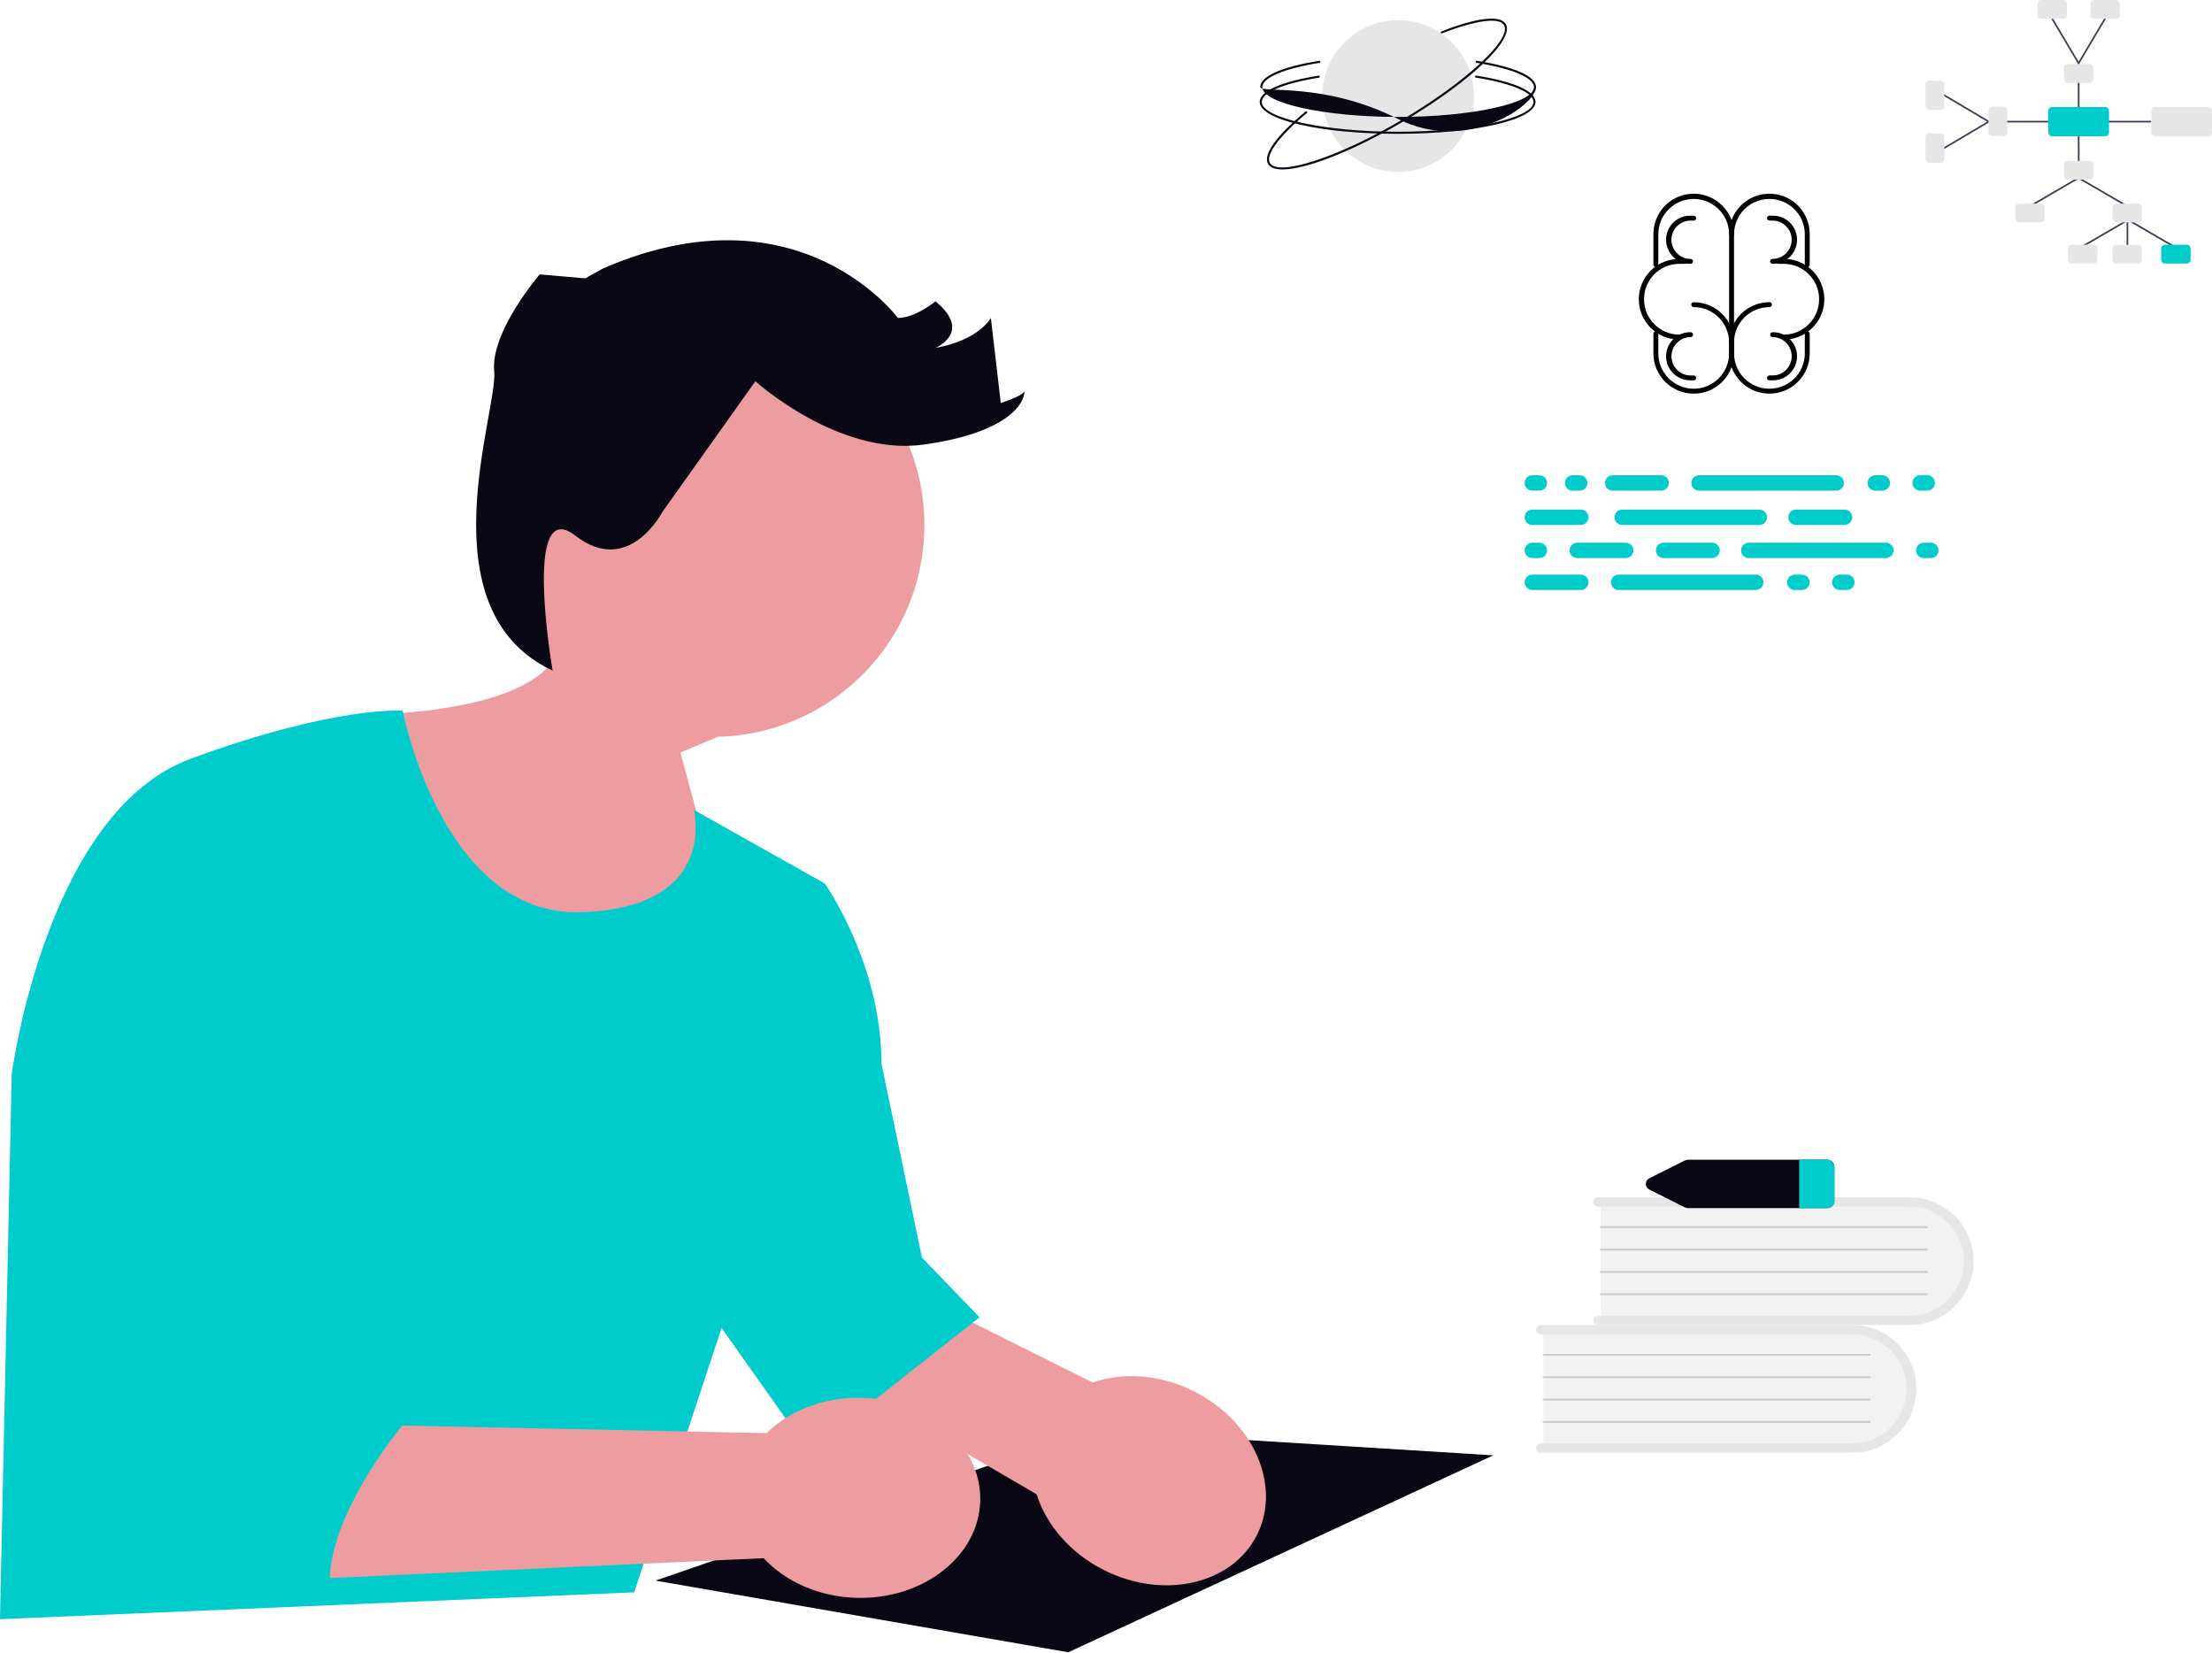
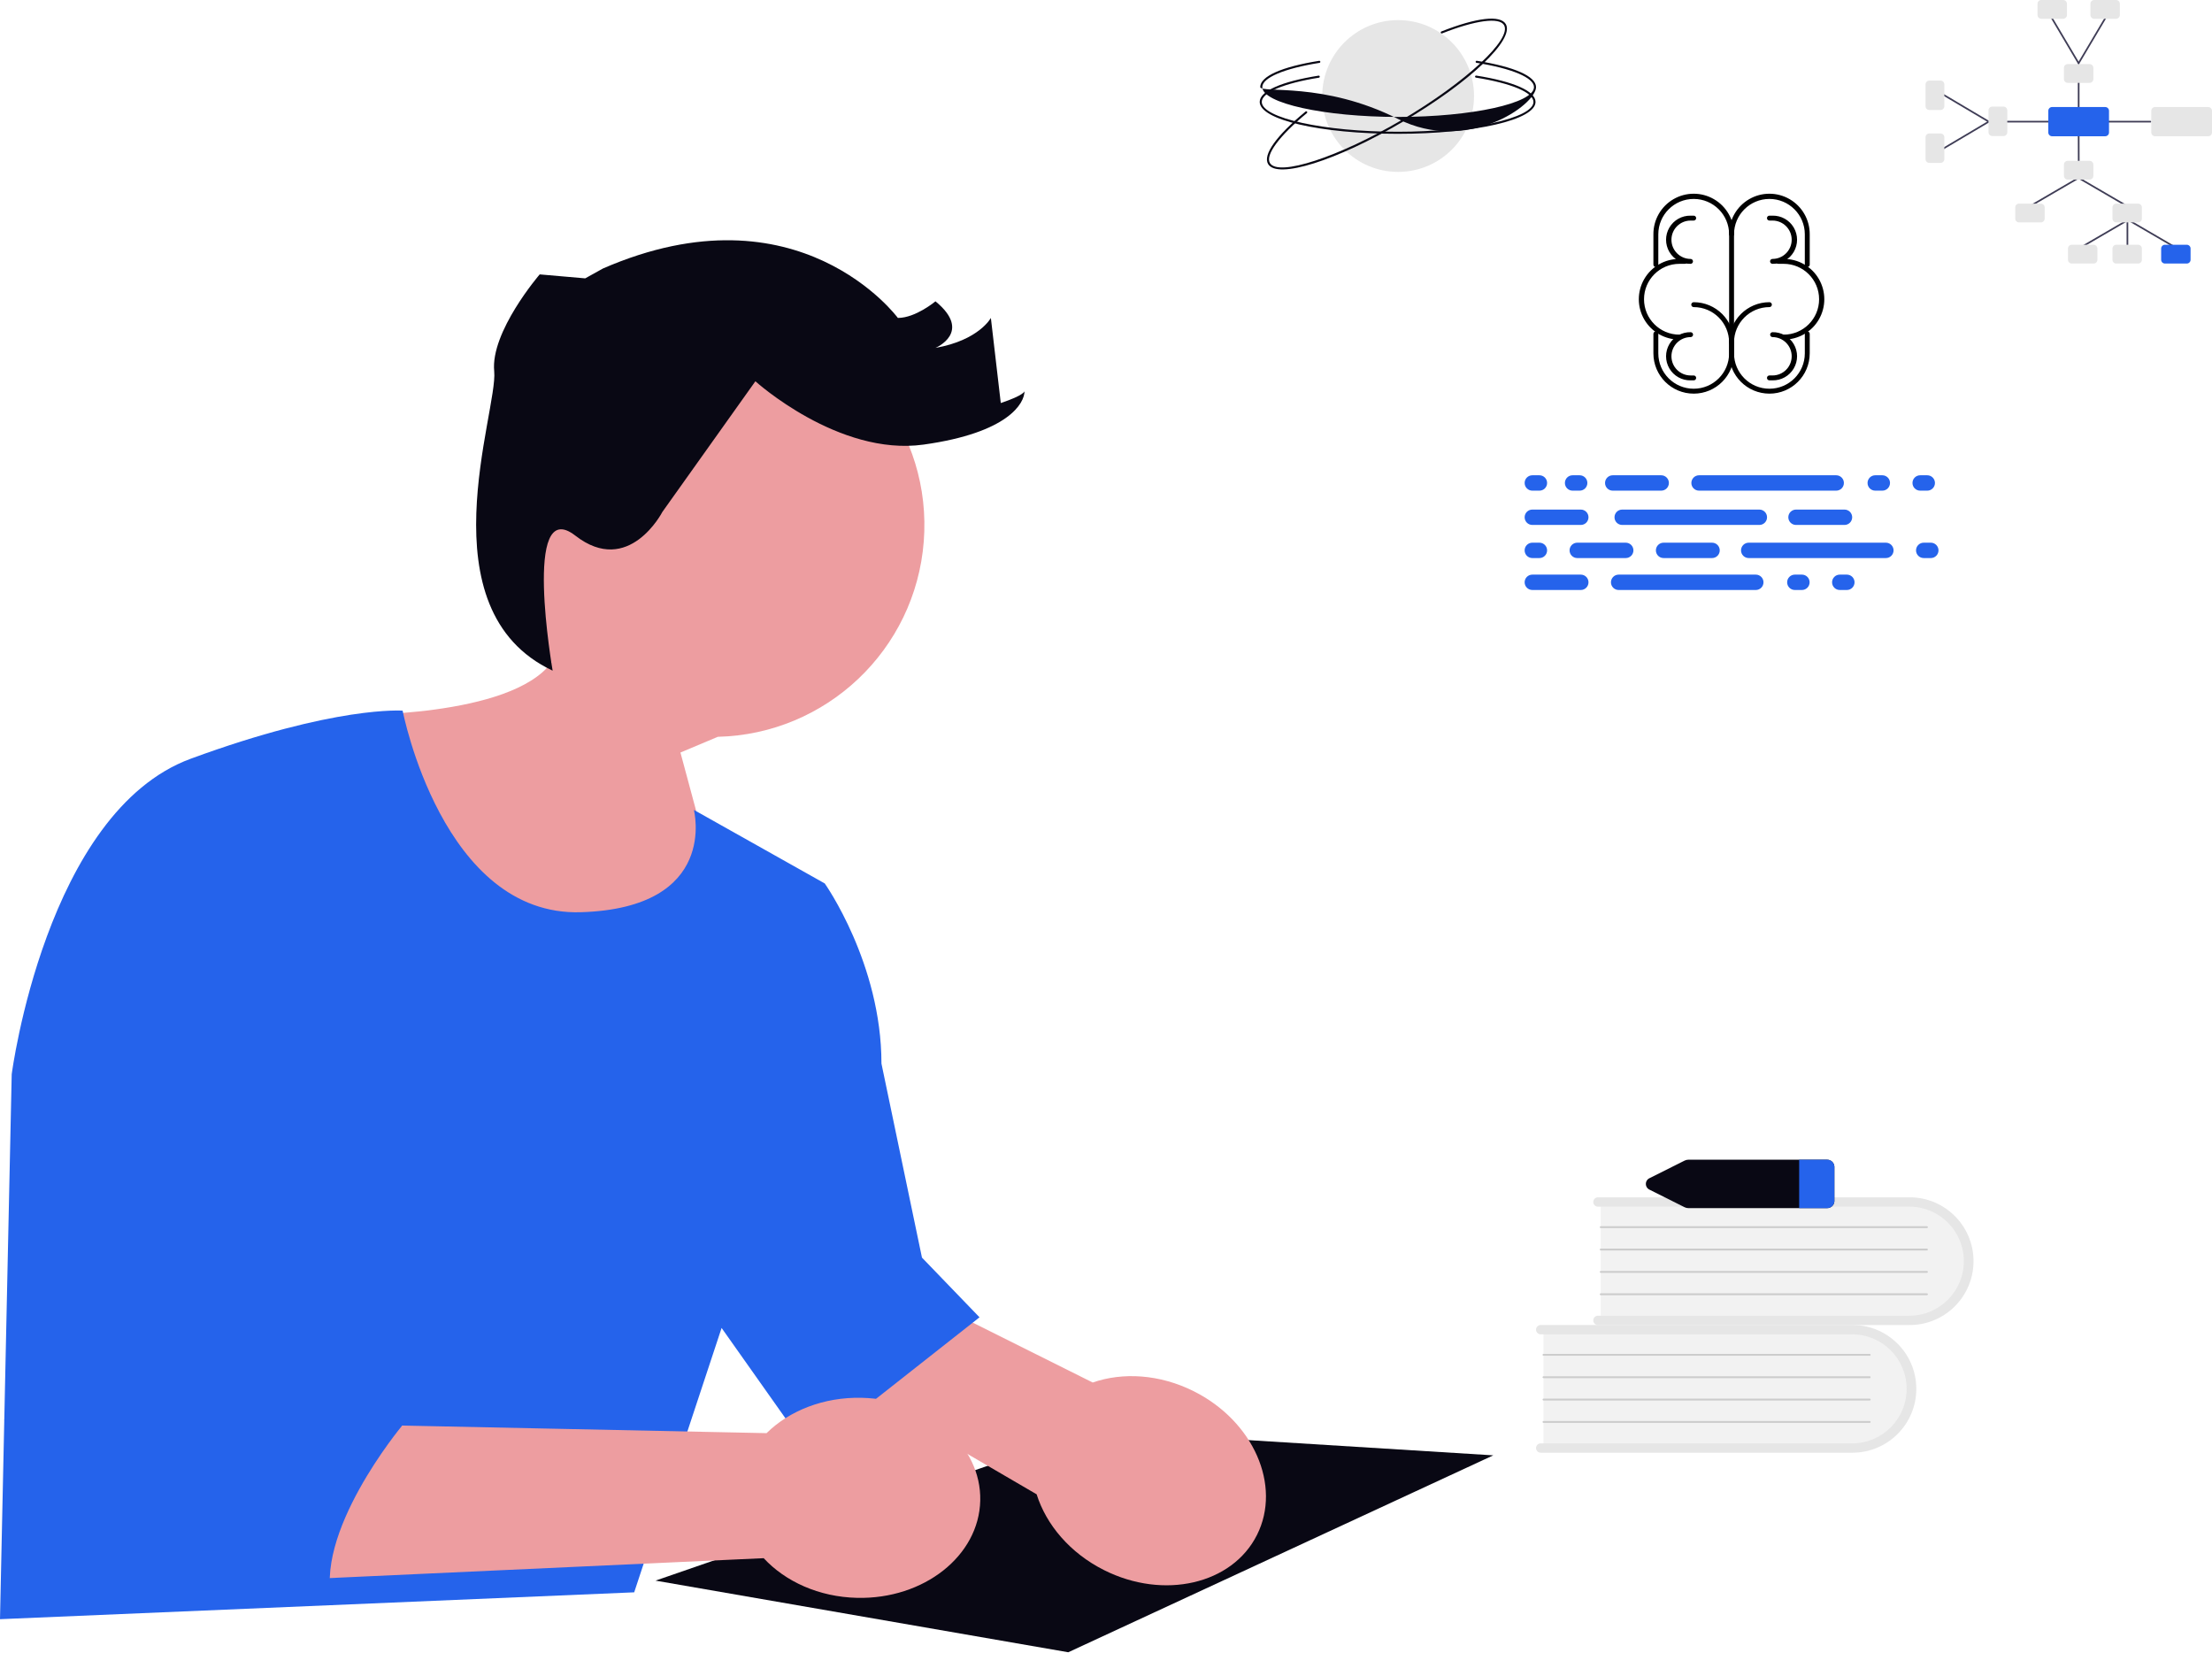
<svg xmlns="http://www.w3.org/2000/svg" width="960" height="716.992" viewBox="0 0 960 716.992" role="img" artist="Katerina Limpitsouni" source="https://undraw.co/">
  <g transform="translate(-751.591 -292.704)">
    <g transform="translate(1298.303 300.795)">
      <ellipse cx="32.935" cy="32.935" rx="32.935" ry="32.935" transform="translate(27.139 0.636)" fill="#e6e6e6" />
      <path d="M618.782,211.418c-33.562,0-59.851-6.087-59.851-13.852,0-4.655,9.316-8.808,25.559-11.392a.447.447,0,0,1,.148.881h-.007c-15.3,2.435-24.805,6.462-24.806,10.51,0,7.021,27,12.955,58.957,12.958s58.959-5.926,58.96-12.948c0-4.065-9.565-8.1-24.962-10.54a.447.447,0,1,1,.135-.883h0c16.343,2.586,25.717,6.749,25.716,11.423C678.635,205.341,652.344,211.421,618.782,211.418Z" transform="translate(-558.932 -161.439)" fill="#090814" />
      <path d="M625.055,175.485c-28.921,17.029-54.661,25.128-58.6,18.437-2.362-4.011,3.558-12.317,16.242-22.787a.447.447,0,1,1,.574.684h0l0,0c-11.948,9.863-18.094,18.157-16.04,21.645,3.563,6.05,29.838-2.538,57.378-18.754s47.8-35.027,44.233-41.077c-2.062-3.5-12.354-2.129-26.858,3.586a.447.447,0,1,1-.332-.83h0c15.395-6.066,25.584-7.235,27.955-3.208C673.544,139.876,653.975,158.456,625.055,175.485Z" transform="translate(-562.812 -130.827)" fill="#090814" />
      <path d="M619.28,197.021c-32.354-16.343-59.486-11.033-59.851-13.852,0-4.655,9.316-8.808,25.559-11.392a.447.447,0,1,1,.148.881h-.007c-15.3,2.435-24.805,6.462-24.806,10.51,0,7.021,27,12.955,58.957,12.958s58.959-5.926,58.96-12.948c0-4.065-9.565-8.1-24.962-10.54a.447.447,0,0,1,.135-.883h0c16.343,2.586,25.717,6.749,25.716,11.423C679.132,190.944,649.237,212.153,619.28,197.021Z" transform="translate(-559.207 -153.472)" fill="#090814" />
    </g>
    <g transform="translate(1418.229 795.948)">
      <path d="M400.974,371.855v52.583H532.715a26.308,26.308,0,0,0,1.829-52.583q-.914-.032-1.829,0Z" transform="translate(-397.738 -298.907)" fill="#f2f2f2" />
      <path d="M398.877,424.344a2.023,2.023,0,0,0,2.022,2.022H536.2a27.707,27.707,0,1,0,0-55.415H400.9a2.022,2.022,0,1,0,0,4.045H536.2a23.663,23.663,0,0,1,0,47.325H400.9A2.023,2.023,0,0,0,398.877,424.344Z" transform="translate(-398.877 -299.218)" fill="#e6e6e6" />
      <path d="M413.961,381.05H555.532a.4.4,0,1,0,.007-.809H413.961a.4.4,0,0,0,0,.809Z" transform="translate(-410.726 -295.968)" fill="#ccc" />
      <path d="M413.961,388.241H555.532a.4.4,0,1,0,.007-.809H413.961a.4.4,0,0,0,0,.809Z" transform="translate(-410.726 -293.452)" fill="#ccc" />
      <path d="M413.961,395.433H555.532a.4.4,0,1,0,.007-.809H413.961a.4.4,0,0,0,0,.809Z" transform="translate(-410.726 -290.936)" fill="#ccc" />
      <path d="M413.961,402.625H555.532a.4.4,0,1,0,.007-.809H413.961a.4.4,0,0,0,0,.809Z" transform="translate(-410.726 -288.42)" fill="#ccc" />
      <path d="M382.576,330.813V383.4H514.318a26.308,26.308,0,0,0,1.829-52.583q-.914-.032-1.829,0Z" transform="translate(-354.507 -313.266)" fill="#f2f2f2" />
      <path d="M380.479,383.3a2.023,2.023,0,0,0,2.022,2.022H517.8a27.707,27.707,0,1,0,0-55.415H382.5a2.022,2.022,0,0,0,0,4.045H517.8a23.663,23.663,0,0,1,0,47.325H382.5A2.023,2.023,0,0,0,380.479,383.3Z" transform="translate(-355.645 -313.576)" fill="#e6e6e6" />
      <path d="M395.563,340.009H537.134a.4.4,0,0,0,.008-.809H395.563a.4.4,0,1,0,0,.809Z" transform="translate(-367.493 -310.327)" fill="#ccc" />
      <path d="M395.563,347.2H537.134a.4.4,0,1,0,.008-.809H395.563a.4.4,0,1,0,0,.809Z" transform="translate(-367.493 -307.811)" fill="#ccc" />
      <path d="M395.563,354.392H537.134a.4.4,0,0,0,.008-.809H395.563a.4.4,0,0,0,0,.809Z" transform="translate(-367.493 -305.295)" fill="#ccc" />
      <path d="M395.563,361.583H537.134a.4.4,0,0,0,.008-.809H395.563a.4.4,0,1,0,0,.809Z" transform="translate(-367.493 -302.779)" fill="#ccc" />
      <path d="M503.712,317.816H443.689a3.709,3.709,0,0,0-1.643.382L426.9,325.782a2.761,2.761,0,0,0,0,5.081l15.149,7.584a3.712,3.712,0,0,0,1.643.382h60.023a3.15,3.15,0,0,0,3.324-2.923V320.738A3.15,3.15,0,0,0,503.712,317.816Z" transform="translate(-377.563 -317.81)" fill="#090814" />
-       <path d="M489.791,320.738v15.168a3.15,3.15,0,0,1-3.324,2.923H474.508V317.816h11.958A3.15,3.15,0,0,1,489.791,320.738Z" transform="translate(-360.315 -317.81)" fill="#00CCCC" />
+       <path d="M489.791,320.738v15.168a3.15,3.15,0,0,1-3.324,2.923H474.508V317.816h11.958A3.15,3.15,0,0,1,489.791,320.738Z" transform="translate(-360.315 -317.81)" fill="#2563eb" />
    </g>
    <g transform="translate(1587.266 292.704)">
      <path d="M522.707,497.29a.364.364,0,0,1-.364-.364V481.989a.364.364,0,1,1,.729,0v14.936A.364.364,0,0,1,522.707,497.29Z" transform="translate(-435.092 -386.54)" fill="#3f3d56" />
      <path d="M485.219,444.309a.363.363,0,0,1-.183-.049l-20.7-12.06a.364.364,0,1,1,.367-.63l20.7,12.06a.364.364,0,0,1-.184.679Z" transform="translate(-398.104 -354.689)" fill="#3f3d56" />
      <path d="M407.707,444.309a.364.364,0,0,1-.184-.679l20.7-12.06a.364.364,0,0,1,.367.63l-20.7,12.06A.364.364,0,0,1,407.707,444.309Z" transform="translate(-361.987 -354.689)" fill="#3f3d56" />
      <path d="M544.219,494.309a.362.362,0,0,1-.183-.049l-20.7-12.06a.364.364,0,0,1,.367-.63l20.7,12.06a.364.364,0,0,1-.184.679Z" transform="translate(-435.61 -386.473)" fill="#3f3d56" />
      <path d="M466.707,494.309a.364.364,0,0,1-.184-.679l20.7-12.06a.364.364,0,0,1,.367.63l-20.7,12.06a.365.365,0,0,1-.183.049Z" transform="translate(-399.494 -386.473)" fill="#3f3d56" />
      <path d="M464.648,391.222a.364.364,0,0,1-.364-.363L464.25,377.6a.364.364,0,0,1,.363-.365h0a.364.364,0,0,1,.364.363l.034,13.256a.364.364,0,0,1-.363.365Z" transform="translate(-398.163 -320.181)" fill="#3f3d56" />
      <path d="M458.854,420.313h-9.491a1.641,1.641,0,0,1-1.639-1.639V413.8a1.641,1.641,0,0,1,1.639-1.639h9.491a1.641,1.641,0,0,1,1.639,1.639v4.875A1.641,1.641,0,0,1,458.854,420.313Z" transform="translate(-387.657 -342.381)" fill="#e6e6e6" />
      <path d="M399.283,365.249H379.088a.364.364,0,0,1,0-.729h20.194a.364.364,0,1,1,0,.729Z" transform="translate(-343.794 -312.097)" fill="#3f3d56" />
      <path d="M464.615,328.963a.364.364,0,0,1-.364-.364V315.989a.364.364,0,1,1,.729,0V328.6A.364.364,0,0,1,464.615,328.963Z" transform="translate(-398.163 -281.014)" fill="#3f3d56" />
      <path d="M323.311,344.973a.362.362,0,0,1-.185-.051l-19.6-11.62a.364.364,0,0,1,.372-.627l19.6,11.62a.364.364,0,0,1-.186.678Z" transform="translate(-295.874 -291.82)" fill="#3f3d56" />
      <path d="M303.707,376.869a.364.364,0,0,1-.186-.678l19.6-11.62a.364.364,0,1,1,.371.627l-19.6,11.62A.363.363,0,0,1,303.707,376.869Z" transform="translate(-295.875 -312.097)" fill="#3f3d56" />
      <path d="M364.357,360.368h-4.875a1.641,1.641,0,0,1-1.639-1.639v-9.491a1.641,1.641,0,0,1,1.639-1.639h4.875A1.641,1.641,0,0,1,366,349.238v9.491A1.641,1.641,0,0,1,364.357,360.368Z" transform="translate(-330.52 -301.339)" fill="#e6e6e6" />
      <path d="M458.854,305.088h-9.491a1.641,1.641,0,0,1-1.639-1.639v-4.875a1.641,1.641,0,0,1,1.639-1.639h9.491a1.641,1.641,0,0,1,1.639,1.639v4.875a1.641,1.641,0,0,1-1.639,1.639Z" transform="translate(-387.657 -269.132)" fill="#e6e6e6" />
      <path d="M289.357,329.368h-4.875a1.641,1.641,0,0,1-1.639-1.639v-9.491a1.641,1.641,0,0,1,1.639-1.639h4.875A1.641,1.641,0,0,1,291,318.238v9.491A1.641,1.641,0,0,1,289.357,329.368Z" transform="translate(-282.843 -281.633)" fill="#e6e6e6" />
      <path d="M289.357,392.368h-4.875a1.641,1.641,0,0,1-1.639-1.639v-9.491a1.641,1.641,0,0,1,1.639-1.639h4.875A1.641,1.641,0,0,1,291,381.238v9.491A1.641,1.641,0,0,1,289.357,392.368Z" transform="translate(-282.843 -321.682)" fill="#e6e6e6" />
      <path d="M514.9,365.249H494.707a.364.364,0,1,1,0-.729H514.9a.364.364,0,0,1,0,.729Z" transform="translate(-417.293 -312.097)" fill="#3f3d56" />
      <path d="M.365,12.348a.364.364,0,0,1-.186-.678L19.783.051a.364.364,0,0,1,.371.627L.55,12.3a.362.362,0,0,1-.185.051Z" transform="translate(54.447 27.802) rotate(-90)" fill="#3f3d56" />
      <path d="M19.969,12.348a.362.362,0,0,1-.185-.051L.179.678A.364.364,0,0,1,.55.051l19.6,11.62a.364.364,0,0,1-.186.678Z" transform="translate(66.066 27.802) rotate(-90)" fill="#3f3d56" />
      <path d="M6.514,12.769H1.639A1.641,1.641,0,0,1,0,11.13V1.639A1.641,1.641,0,0,1,1.639,0H6.514A1.641,1.641,0,0,1,8.154,1.639V11.13a1.641,1.641,0,0,1-1.639,1.639Z" transform="translate(48.608 8.154) rotate(-90)" fill="#e6e6e6" />
      <path d="M6.514,12.769H1.639A1.641,1.641,0,0,1,0,11.13V1.639A1.641,1.641,0,0,1,1.639,0H6.514A1.641,1.641,0,0,1,8.154,1.639V11.13A1.641,1.641,0,0,1,6.514,12.769Z" transform="translate(71.559 8.154) rotate(-90)" fill="#e6e6e6" />
      <path d="M400.854,471.313h-9.491a1.641,1.641,0,0,1-1.639-1.639V464.8a1.641,1.641,0,0,1,1.639-1.639h9.491a1.641,1.641,0,0,1,1.639,1.639v4.875A1.641,1.641,0,0,1,400.854,471.313Z" transform="translate(-350.787 -374.801)" fill="#e6e6e6" />
      <path d="M516.669,471.313h-9.491a1.641,1.641,0,0,1-1.639-1.639V464.8a1.641,1.641,0,0,1,1.639-1.639h9.491a1.641,1.641,0,0,1,1.639,1.639v4.875A1.641,1.641,0,0,1,516.669,471.313Z" transform="translate(-424.411 -374.801)" fill="#e6e6e6" />
      <path d="M463.669,520.313h-9.491a1.641,1.641,0,0,1-1.639-1.639V513.8a1.641,1.641,0,0,1,1.639-1.639h9.491a1.641,1.641,0,0,1,1.639,1.639v4.875A1.641,1.641,0,0,1,463.669,520.313Z" transform="translate(-390.719 -405.95)" fill="#e6e6e6" />
-       <path d="M574.669,520.313h-9.491a1.641,1.641,0,0,1-1.639-1.639V513.8a1.641,1.641,0,0,1,1.639-1.639h9.491a1.641,1.641,0,0,1,1.639,1.639v4.875a1.641,1.641,0,0,1-1.639,1.639Z" transform="translate(-461.281 -405.95)" fill="#00CCCC" />
+       <path d="M574.669,520.313h-9.491a1.641,1.641,0,0,1-1.639-1.639V513.8a1.641,1.641,0,0,1,1.639-1.639h9.491a1.641,1.641,0,0,1,1.639,1.639v4.875a1.641,1.641,0,0,1-1.639,1.639Z" transform="translate(-461.281 -405.95)" fill="#2563eb" />
      <path d="M516.669,520.313h-9.491a1.641,1.641,0,0,1-1.639-1.639V513.8a1.641,1.641,0,0,1,1.639-1.639h9.491a1.641,1.641,0,0,1,1.639,1.639v4.875A1.641,1.641,0,0,1,516.669,520.313Z" transform="translate(-424.411 -405.95)" fill="#e6e6e6" />
-       <path d="M453.795,360.8H430.72a1.641,1.641,0,0,1-1.639-1.639v-9.4a1.641,1.641,0,0,1,1.639-1.639h23.074a1.641,1.641,0,0,1,1.639,1.639v9.4A1.641,1.641,0,0,1,453.795,360.8Z" transform="translate(-375.806 -301.674)" fill="#00CCCC" />
+       <path d="M453.795,360.8H430.72a1.641,1.641,0,0,1-1.639-1.639v-9.4a1.641,1.641,0,0,1,1.639-1.639h23.074a1.641,1.641,0,0,1,1.639,1.639v9.4A1.641,1.641,0,0,1,453.795,360.8Z" transform="translate(-375.806 -301.674)" fill="#2563eb" />
      <path d="M453.795,360.8H430.72a1.641,1.641,0,0,1-1.639-1.639v-9.4a1.641,1.641,0,0,1,1.639-1.639h23.074a1.641,1.641,0,0,1,1.639,1.639v9.4A1.641,1.641,0,0,1,453.795,360.8Z" transform="translate(-331.109 -301.674)" fill="#e6e6e6" />
    </g>
    <g transform="translate(751.591 396.959)">
      <path d="M338.237,134.4A91.884,91.884,0,1,1,428.76,251.677L412.544,258.5l22.981,85.332L317.013,366.158,268.85,242.185s69.914,1.31,87.761-22.792a91.784,91.784,0,0,1-18.374-84.99Z" transform="translate(-117.233 -36.199)" fill="#ed9da0" />
      <path d="M365.591,602.694l-184.453,85.45L2,657.055l188.734-65.233Z" transform="translate(282.484 -75.407)" fill="#090814" />
      <path d="M301.633,562.29,125.143,474.2l-16.518,38.2,168.667,98.4c4.146,13.176,14.47,25.477,29.269,32.9,25.9,13,55.609,6.155,66.364-15.277s-1.52-49.341-27.418-62.336c-14.8-7.427-30.833-8.351-43.875-3.8Z" transform="translate(172.606 -66.605)" fill="#ed9da0" />
-       <path d="M417.745,254.281s17.221,89.312,77.357,87.462,49.034-44.408,49.034-44.408l56.8,31.918s24.614,34.694,24.614,78.177l17.579,84.189,24.978,25.907L594.1,575.81l-37.929-53.66L518.238,636.871,243,648.525l5.082-236.473s14.8-113.8,77.714-136.925,91.949-20.85,91.949-20.85Z" transform="translate(-243 -50.144)" fill="#00CCCC" />
+       <path d="M417.745,254.281s17.221,89.312,77.357,87.462,49.034-44.408,49.034-44.408l56.8,31.918s24.614,34.694,24.614,78.177l17.579,84.189,24.978,25.907L594.1,575.81l-37.929-53.66L518.238,636.871,243,648.525l5.082-236.473s14.8-113.8,77.714-136.925,91.949-20.85,91.949-20.85Z" transform="translate(-243 -50.144)" fill="#2563eb" />
      <path d="M343.1,94.307s36.065,32.634,73,27.481,43.8-18.035,43.8-23.187c0,0,0,1.718-10.3,5.152L445.3,66.826s-5.152,9.686-24.046,13c0,0,16.317-6.817,0-20.215,0,0-8.588,7.213-16.317,7.213,0,0-42.94-58.4-127.958-21.469l-7.729,4.294-9.975-.867-9.779-.851s-21.466,24.907-19.748,42.082-30.86,103.445,25.362,129.871c0,0-13.339-76.625,9.848-58.592s37.786-10.3,37.786-10.3L343.1,94.309Z" transform="translate(-15.265 -33.114)" fill="#090814" />
      <path d="M449.393,591.917,252.185,587.81l-9.537,67.783,205.5-9.417c9.386,10.135,23.979,16.837,40.534,17.216,28.967.664,52.9-18.23,53.446-42.2s-22.486-43.946-51.454-44.616c-16.553-.379-31.441,5.645-41.281,15.339Z" transform="translate(-116.706 -74.266)" fill="#ed9da0" />
-       <path d="M648.06,430.822s6.476,40.708-12.953,54.585c0,0,6.476,49.96-9.252,65.687,0,0,28.9,1.171,23.24,16.313,0,0,42.447-7.062,36.9,10.517,0,0-39.281,47.146-29.817,77.7l-128.387-6.457-14.328-73.924" transform="translate(-511.603 -63.36)" fill="#00CCCC" />
+       <path d="M648.06,430.822s6.476,40.708-12.953,54.585c0,0,6.476,49.96-9.252,65.687,0,0,28.9,1.171,23.24,16.313,0,0,42.447-7.062,36.9,10.517,0,0-39.281,47.146-29.817,77.7l-128.387-6.457-14.328-73.924" transform="translate(-511.603 -63.36)" fill="#2563eb" />
    </g>
    <g transform="translate(1413.277 376.902)">
      <g transform="translate(49.688 0)">
        <path d="M28.493,51.679A17.493,17.493,0,0,1,11,34.183V29.493A17.493,17.493,0,0,1,28.493,12a1.064,1.064,0,1,1,0,2.128A15.364,15.364,0,0,0,13.128,29.492v4.691a15.365,15.365,0,0,0,30.73,0V25.737a1.064,1.064,0,1,1,2.128,0v8.446a17.494,17.494,0,0,1-17.5,17.5Z" transform="translate(28.054 34.94)" />
        <path d="M21.493,51.68A17.493,17.493,0,0,1,4,34.184V25.738a1.064,1.064,0,1,1,2.128,0v8.446a15.365,15.365,0,0,0,30.73,0V29.493A15.364,15.364,0,0,0,21.493,14.129a1.064,1.064,0,0,1,0-2.128A17.493,17.493,0,0,1,38.985,29.492v4.691a17.494,17.494,0,0,1-17.5,17.5Z" transform="translate(2.198 34.94)" />
        <path d="M44.921,33.7a1.064,1.064,0,0,1-1.064-1.064V19.493a15.365,15.365,0,0,0-30.73,0,1.064,1.064,0,1,1-2.128,0,17.493,17.493,0,1,1,34.985,0V32.635A1.064,1.064,0,0,1,44.921,33.7Z" transform="translate(28.055 -2)" />
        <path d="M37.922,67.5a1.064,1.064,0,0,1-1.064-1.064V19.493a15.365,15.365,0,1,0-30.73,0V32.636a1.064,1.064,0,0,1-2.128,0V19.493a17.493,17.493,0,1,1,34.985,0V66.432A1.064,1.064,0,0,1,37.922,67.5Z" transform="translate(2.198 -2)" />
        <g transform="translate(55.456 9.388)">
          <path d="M19.422,42.985a1.064,1.064,0,1,1,0-2.128,15.365,15.365,0,0,0,0-30.73H17.075a1.064,1.064,0,0,1,0-2.128h2.347a17.493,17.493,0,1,1,0,34.985Z" transform="translate(-12.133 10.775)" />
          <path d="M18.416,28.9a1.064,1.064,0,1,1,0-2.128,8.324,8.324,0,1,0,0-16.648H17.075a1.064,1.064,0,0,1,0-2.128h1.341a10.452,10.452,0,1,1,0,20.9Z" transform="translate(-15.984 -8)" />
          <path d="M18.394,28.9H17.053a1.064,1.064,0,1,1,0-2.128h1.341a8.324,8.324,0,1,0,0-16.648,1.064,1.064,0,0,1,0-2.127,10.452,10.452,0,1,1,0,20.9Z" transform="translate(-15.961 42.569)" />
        </g>
        <g transform="translate(0 9.388)">
          <path d="M33.492,42.985A17.493,17.493,0,1,1,33.492,8h2.347a1.064,1.064,0,1,1,0,2.128H33.492a15.365,15.365,0,1,0,0,30.73,1.064,1.064,0,0,1,0,2.128Z" transform="translate(-15.999 10.776)" />
          <path d="M26.451,28.9a10.452,10.452,0,1,1,0-20.9h1.341a1.064,1.064,0,1,1,0,2.128H26.451a8.324,8.324,0,1,0,0,16.648,1.064,1.064,0,0,1,0,2.127Z" transform="translate(-4.103 -7.999)" />
          <path d="M27.792,28.9H26.451a10.452,10.452,0,1,1,0-20.9,1.064,1.064,0,1,1,0,2.128,8.324,8.324,0,1,0,0,16.648h1.341a1.064,1.064,0,1,1,0,2.128Z" transform="translate(-4.102 42.569)" />
        </g>
      </g>
      <g transform="translate(0 122.048)">
-         <rect width="27.712" height="6.671" rx="3.335" transform="translate(34.897)" fill="#00CCCC" />
-         <rect width="9.75" height="6.671" rx="3.335" transform="translate(148.823)" fill="#00CCCC" />
-         <rect width="9.75" height="6.671" rx="3.335" transform="translate(168.325)" fill="#00CCCC" />
-         <rect width="66.201" height="6.671" rx="3.335" transform="translate(72.359)" fill="#00CCCC" />
-         <rect width="27.712" height="6.671" rx="3.335" transform="translate(0.001 43.108)" fill="#00CCCC" />
-         <rect width="9.75" height="6.671" rx="3.335" transform="translate(113.928 43.108)" fill="#00CCCC" />
-         <rect width="9.75" height="6.671" rx="3.335" transform="translate(133.429 43.108)" fill="#00CCCC" />
-         <rect width="66.201" height="6.671" rx="3.335" transform="translate(37.463 43.108)" fill="#00CCCC" />
-         <rect width="27.712" height="6.671" rx="3.335" transform="translate(114.441 14.882)" fill="#00CCCC" />
-         <rect width="27.712" height="6.671" rx="3.335" transform="translate(0.001 14.882)" fill="#00CCCC" />
-         <rect width="9.75" height="6.671" rx="3.335" transform="translate(0.001)" fill="#00CCCC" />
-         <rect width="9.75" height="6.671" rx="3.335" transform="translate(0 29.251)" fill="#00CCCC" />
-         <rect width="66.201" height="6.671" rx="3.335" transform="translate(39.002 14.882)" fill="#00CCCC" />
-         <rect width="27.712" height="6.671" rx="3.335" transform="translate(56.964 29.251)" fill="#00CCCC" />
-         <rect width="27.712" height="6.671" rx="3.335" transform="translate(19.501 29.251)" fill="#00CCCC" />
-         <rect width="9.75" height="6.671" rx="3.335" transform="translate(17.473)" fill="#00CCCC" />
-         <rect width="9.75" height="6.671" rx="3.335" transform="translate(169.865 29.251)" fill="#00CCCC" />
-         <rect width="66.201" height="6.671" rx="3.335" transform="translate(93.913 29.251)" fill="#00CCCC" />
+         <rect width="27.712" height="6.671" rx="3.335" transform="translate(34.897)" fill="#2563eb" />
+         <rect width="9.75" height="6.671" rx="3.335" transform="translate(148.823)" fill="#2563eb" />
+         <rect width="9.75" height="6.671" rx="3.335" transform="translate(168.325)" fill="#2563eb" />
+         <rect width="66.201" height="6.671" rx="3.335" transform="translate(72.359)" fill="#2563eb" />
+         <rect width="27.712" height="6.671" rx="3.335" transform="translate(0.001 43.108)" fill="#2563eb" />
+         <rect width="9.75" height="6.671" rx="3.335" transform="translate(113.928 43.108)" fill="#2563eb" />
+         <rect width="9.75" height="6.671" rx="3.335" transform="translate(133.429 43.108)" fill="#2563eb" />
+         <rect width="66.201" height="6.671" rx="3.335" transform="translate(37.463 43.108)" fill="#2563eb" />
+         <rect width="27.712" height="6.671" rx="3.335" transform="translate(114.441 14.882)" fill="#2563eb" />
+         <rect width="27.712" height="6.671" rx="3.335" transform="translate(0.001 14.882)" fill="#2563eb" />
+         <rect width="9.75" height="6.671" rx="3.335" transform="translate(0.001)" fill="#2563eb" />
+         <rect width="9.75" height="6.671" rx="3.335" transform="translate(0 29.251)" fill="#2563eb" />
+         <rect width="66.201" height="6.671" rx="3.335" transform="translate(39.002 14.882)" fill="#2563eb" />
+         <rect width="27.712" height="6.671" rx="3.335" transform="translate(56.964 29.251)" fill="#2563eb" />
+         <rect width="27.712" height="6.671" rx="3.335" transform="translate(19.501 29.251)" fill="#2563eb" />
+         <rect width="9.75" height="6.671" rx="3.335" transform="translate(17.473)" fill="#2563eb" />
+         <rect width="9.75" height="6.671" rx="3.335" transform="translate(169.865 29.251)" fill="#2563eb" />
+         <rect width="66.201" height="6.671" rx="3.335" transform="translate(93.913 29.251)" fill="#2563eb" />
      </g>
    </g>
  </g>
</svg>
